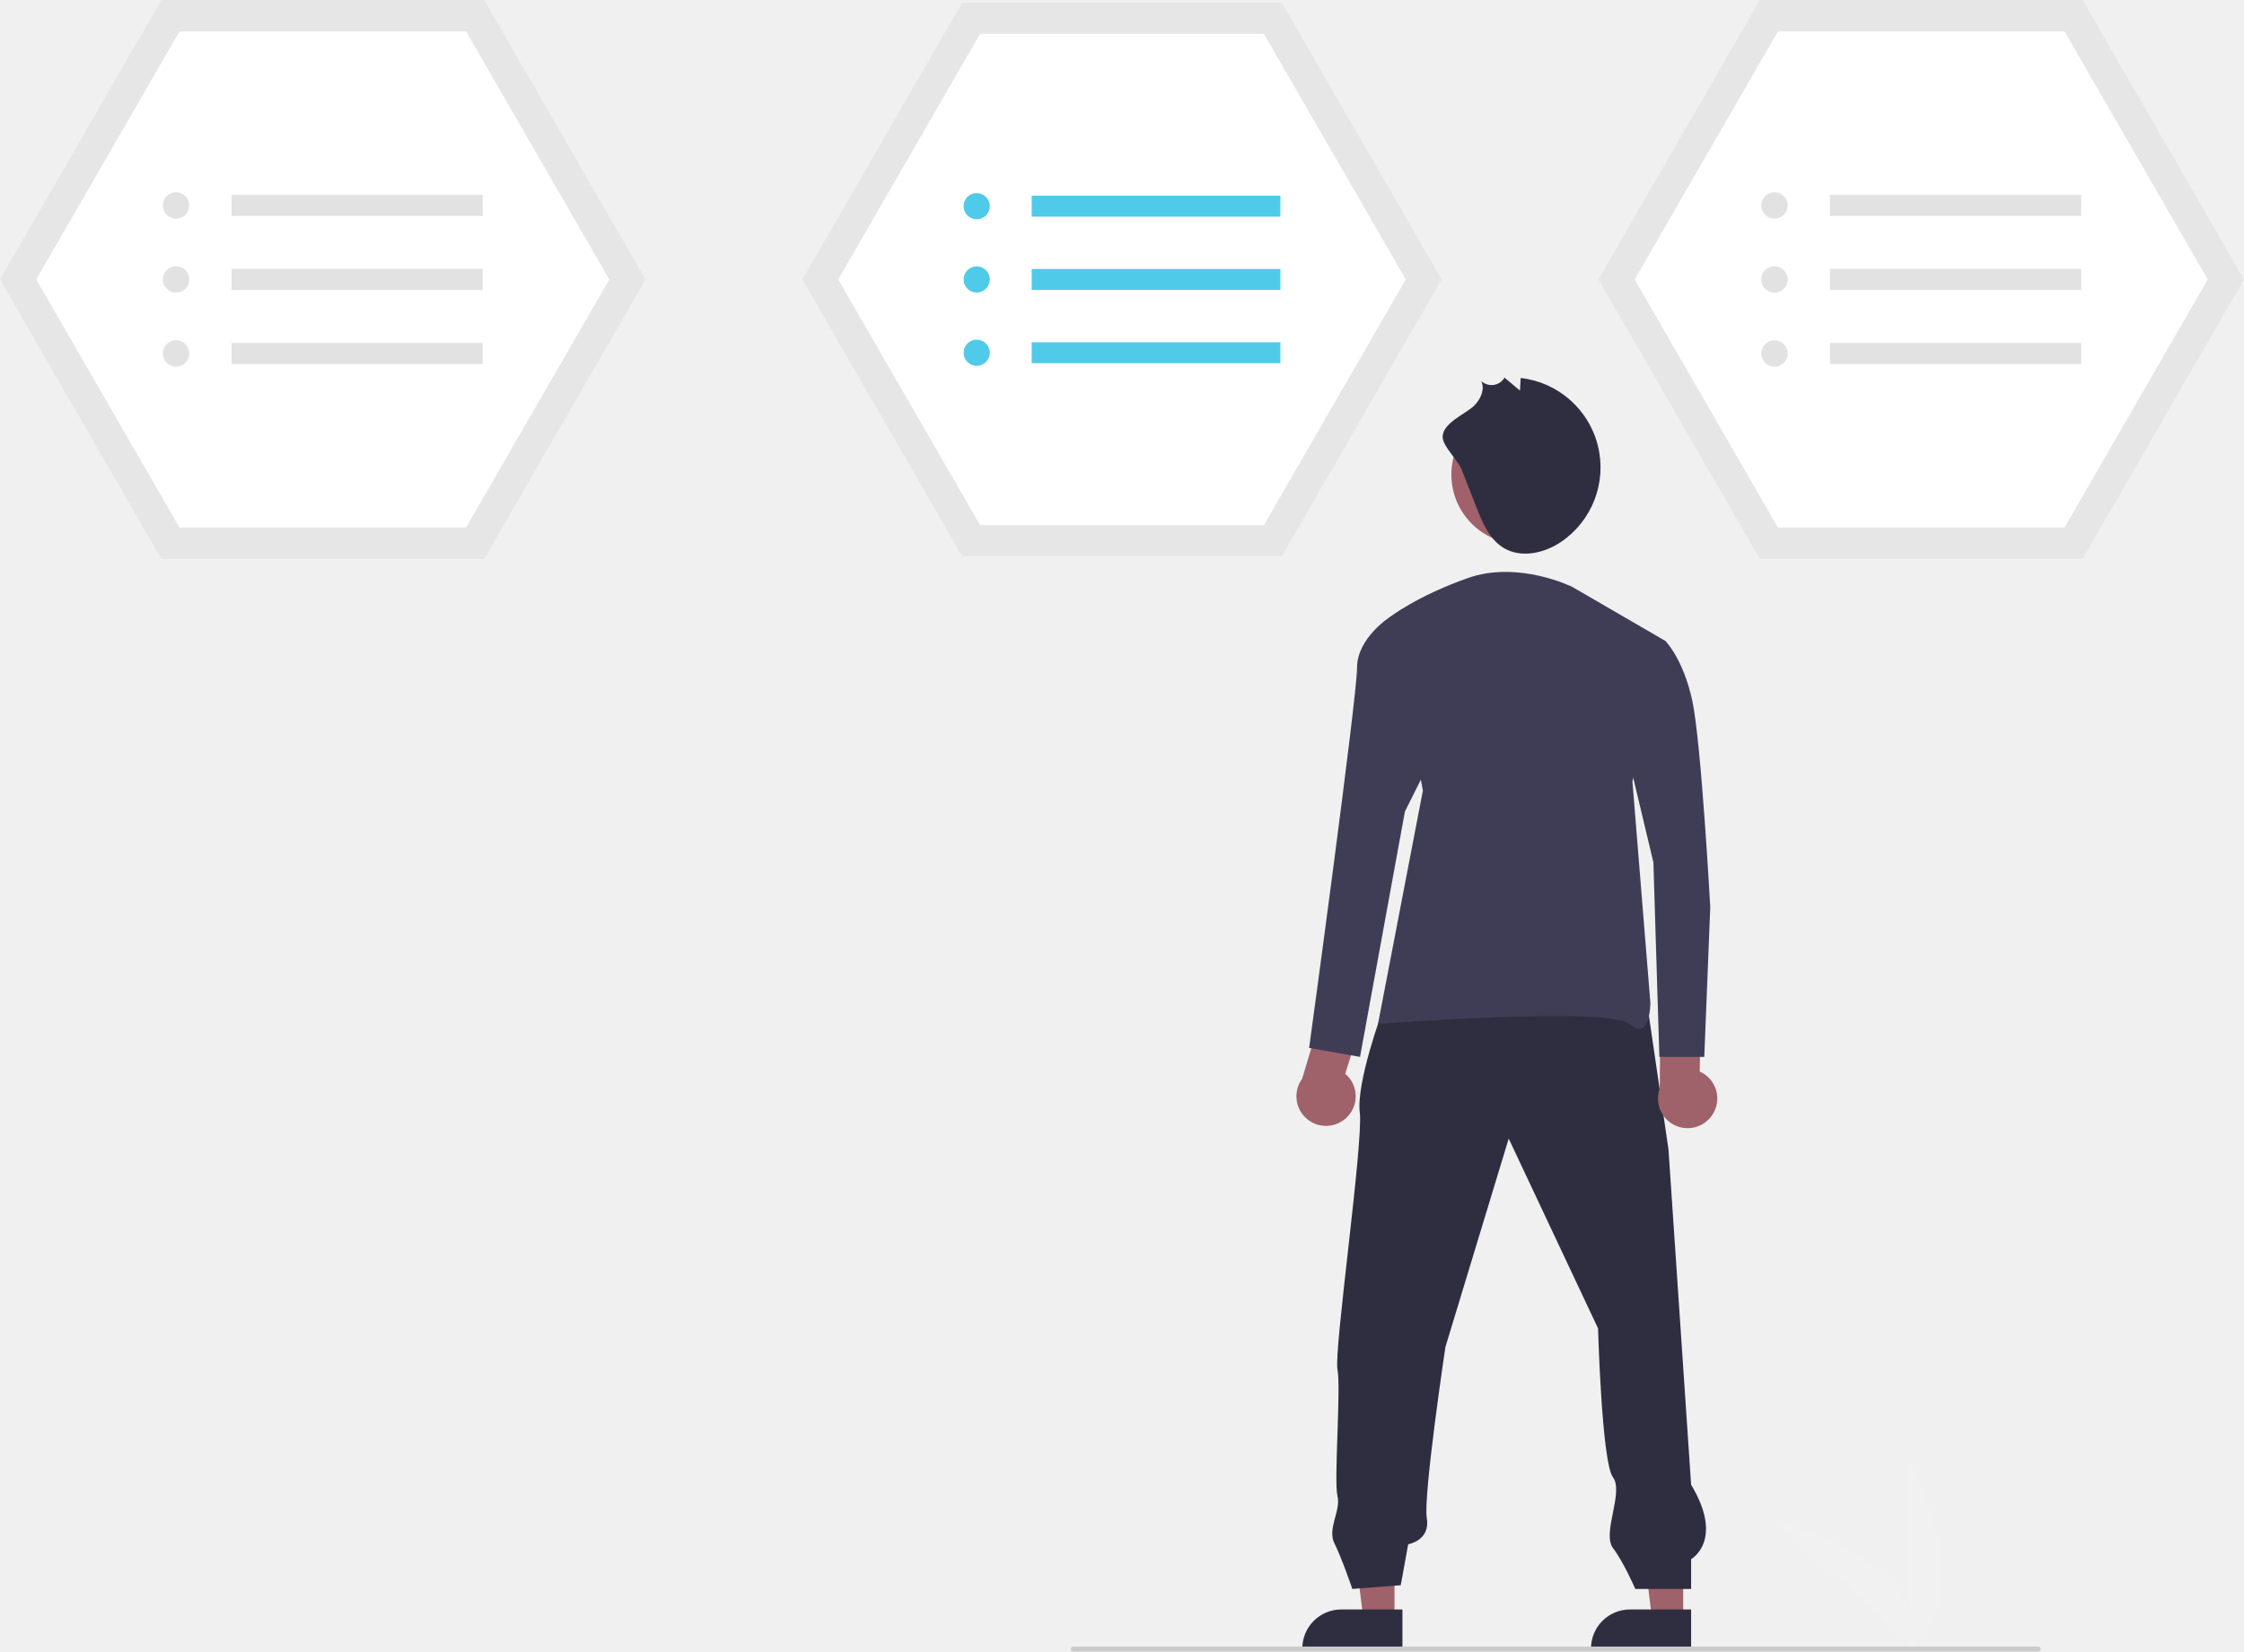
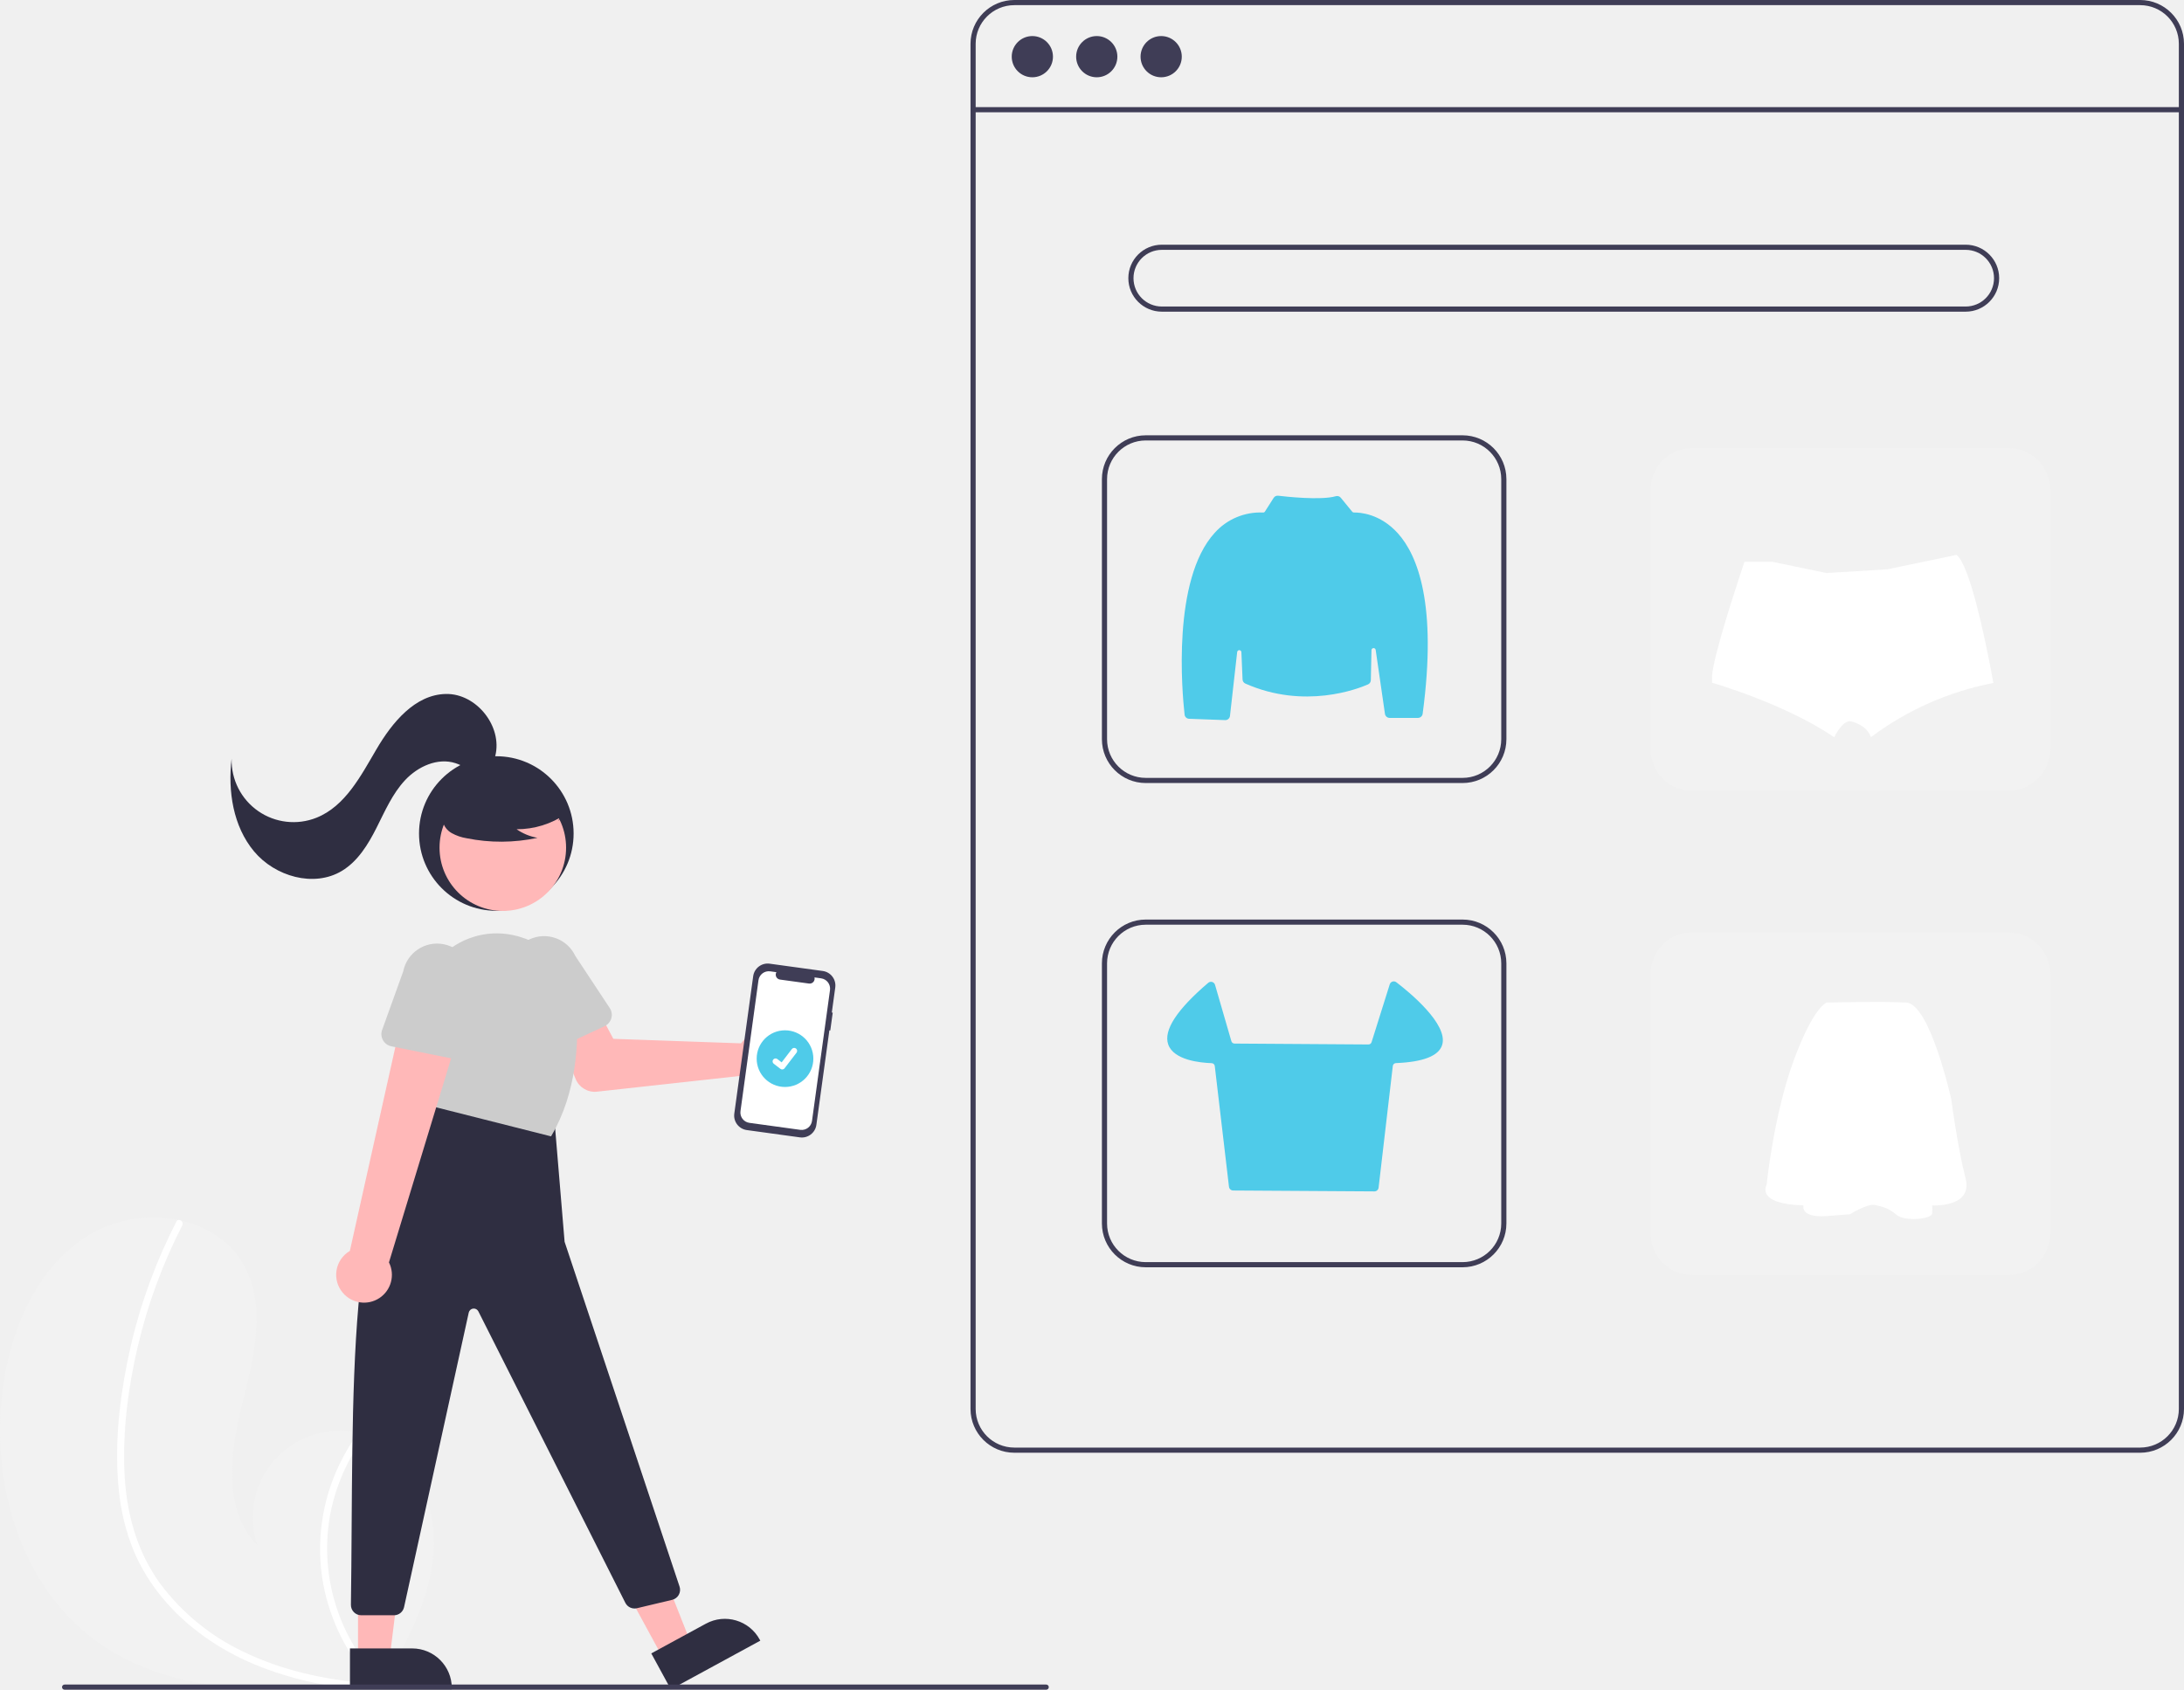
- <svg xmlns="http://www.w3.org/2000/svg" id="b7fb801c-b669-4d81-9566-e146c3c40642" data-name="Layer 1" width="886.115" height="652.383" viewBox="0 0 886.115 652.383">
-   <path d="M911,774.062v-72.34S939.192,753.008,911,774.062Z" transform="translate(-156.9425 -123.8088)" fill="#f1f1f1" />
-   <path d="M912.741,774.049l-53.29-48.921S916.297,739.044,912.741,774.049Z" transform="translate(-156.9425 -123.8088)" fill="#f1f1f1" />
-   <polygon points="191.188 0 63.729 0 0 110.382 63.729 220.765 191.188 220.765 254.917 110.382 191.188 0" fill="#e6e6e6" />
-   <path d="M227.825,332.184H340.977l56.576-97.992L340.977,136.199H227.825l-56.576,97.992Z" transform="translate(-156.9425 -123.8088)" fill="#fff" />
-   <circle cx="69.516" cy="81.15" r="5.22" fill="#e2e2e2" />
-   <circle cx="69.516" cy="110.382" r="5.22" fill="#e2e2e2" />
-   <circle cx="69.516" cy="139.615" r="5.22" fill="#e2e2e2" />
-   <rect x="91.44" y="76.974" width="99.181" height="8.352" fill="#e2e2e2" />
-   <rect x="91.44" y="106.206" width="99.181" height="8.352" fill="#e2e2e2" />
-   <rect x="91.44" y="135.439" width="99.181" height="8.352" fill="#e2e2e2" />
-   <polygon points="822.386 0 694.927 0 631.198 110.382 694.927 220.765 822.386 220.765 886.115 110.382 822.386 0" fill="#e6e6e6" />
-   <path d="M859.023,332.184h113.152l56.576-97.992-56.576-97.992H859.023l-56.576,97.992Z" transform="translate(-156.9425 -123.8088)" fill="#fff" />
-   <circle cx="700.714" cy="81.15" r="5.22" fill="#e2e2e2" />
-   <circle cx="700.714" cy="110.382" r="5.22" fill="#e2e2e2" />
-   <circle cx="700.714" cy="139.615" r="5.22" fill="#e2e2e2" />
-   <rect x="722.638" y="76.974" width="99.181" height="8.352" fill="#e2e2e2" />
-   <rect x="722.638" y="106.206" width="99.181" height="8.352" fill="#e2e2e2" />
-   <rect x="722.638" y="135.439" width="99.181" height="8.352" fill="#e2e2e2" />
-   <polygon points="506.167 1.072 379.946 1.072 316.836 110.382 379.946 219.693 506.167 219.693 569.279 110.382 506.167 1.072" fill="#e6e6e6" />
-   <path d="M543.973,331.232H656.026L712.053,234.191,656.026,137.15H543.973l-56.027,97.041Z" transform="translate(-156.9425 -123.8088)" fill="#fff" />
-   <circle cx="385.677" cy="81.434" r="5.169" fill="#4fcbe9" />
-   <circle cx="385.677" cy="110.382" r="5.169" fill="#4fcbe9" />
-   <circle cx="385.677" cy="139.331" r="5.169" fill="#4fcbe9" />
-   <rect x="407.389" y="77.298" width="98.218" height="8.271" fill="#4fcbe9" />
-   <rect x="407.389" y="106.247" width="98.218" height="8.271" fill="#4fcbe9" />
-   <rect x="407.389" y="135.195" width="98.218" height="8.271" fill="#4fcbe9" />
-   <polygon points="550.665 639.737 538.405 639.736 532.573 592.448 550.667 592.449 550.665 639.737" fill="#9f616a" />
-   <path d="M710.734,775.43l-39.531-.001v-.5a15.387,15.387,0,0,1,15.386-15.386h.001l24.144.001Z" transform="translate(-156.9425 -123.8088)" fill="#2f2e41" />
-   <polygon points="664.665 639.737 652.405 639.736 646.573 592.448 664.667 592.449 664.665 639.737" fill="#9f616a" />
-   <path d="M824.734,775.43l-39.531-.001v-.5a15.387,15.387,0,0,1,15.386-15.386h.001l24.144.001Z" transform="translate(-156.9425 -123.8088)" fill="#2f2e41" />
-   <path d="M702.721,523.571s-10.291,27.932-8.82,39.692-10.291,94.085-8.82,101.436-1.47,44.102,0,49.983-4.126,12.904-1.186,18.784,7.066,17.968,7.066,17.968l19.111-1.47,2.94-16.171s8.82-1.47,7.35-10.291,7.35-67.624,7.35-67.624l24.991-82.324,35.282,74.974s1.47,52.923,5.88,58.803-4.41,22.051,0,27.932,8.82,16.171,8.82,16.171h22.051V739.672s13.231-7.35,0-29.402l-8.94-132.427-8.82-60.273Z" transform="translate(-156.9425 -123.8088)" fill="#2f2e41" />
-   <circle cx="600.581" cy="187.456" r="27.457" fill="#a0616a" />
-   <path d="M734.157,309.371q2.906,7.425,5.812,14.85c2.382,6.085,5.11,12.596,10.693,15.992,6.893,4.193,16.099,2.149,22.767-2.394a35.553,35.553,0,0,0-16.003-64.709l-.276,4.97-6.099-5.112a5.93,5.93,0,0,1-9.217,1.304c1.602,3.321-.247,7.372-2.917,9.916-3.281,3.125-12.664,6.881-12.275,12.469C726.903,300.385,732.645,305.507,734.157,309.371Z" transform="translate(-156.9425 -123.8088)" fill="#2f2e41" />
-   <path d="M833.104,564.187a11.626,11.626,0,0,0-4.982-17.117l.549-26.562-16.06-4.27-.248,37.522a11.689,11.689,0,0,0,20.742,10.428Z" transform="translate(-156.9425 -123.8088)" fill="#9f616a" />
-   <path d="M777.92,355.692s-21.277-10.639-41.373-3.546-30.734,15.367-30.734,15.367l13.003,68.56-17.731,92.202s91.02-7.092,99.294,0,8.275-8.275,8.275-8.275L801.561,432.527l13.003-55.558Z" transform="translate(-156.9425 -123.8088)" fill="#3f3d56" />
-   <path d="M688.115,565.76a11.626,11.626,0,0,0,.024-17.827l7.984-25.34-14.215-8.608-10.773,35.943a11.689,11.689,0,0,0,16.98,15.832Z" transform="translate(-156.9425 -123.8088)" fill="#9f616a" />
-   <path d="M714.087,367.513H705.813s-13.003,8.275-13.003,20.095-18.913,150.124-18.913,150.124l20.095,3.546,17.731-96.93,13.003-26.006Z" transform="translate(-156.9425 -123.8088)" fill="#3f3d56" />
-   <path d="M792.104,376.97h22.459s7.092,7.092,10.639,23.642,7.092,81.563,7.092,81.563L829.931,541.278H812.2l-2.364-76.835L798.015,414.796Z" transform="translate(-156.9425 -123.8088)" fill="#3f3d56" />
-   <path d="M961.783,776.191h-381a1,1,0,0,1,0-2h381a1,1,0,0,1,0,2Z" transform="translate(-156.9425 -123.8088)" fill="#cbcbcb" />
+ <svg xmlns="http://www.w3.org/2000/svg" id="a03e49aa-1ede-49ab-95c4-f5a45b19bb50" data-name="Layer 1" width="847.693" height="656" viewBox="0 0 847.693 656">
+   <path d="M213.747,759.288c26.423,19.035,60.664,19.991,93.762,17.652,4.622-.326,9.211-.709,13.757-1.122.027-.007.064-.005.091-.012.218-.021.437-.042.646-.054.938-.088,1.877-.176,2.807-.264l-.22.419-.689,1.3c.248-.435.495-.861.743-1.296.073-.131.155-.261.227-.391,8.574-14.921,17.078-30.39,19.248-47.428,2.242-17.685-4.059-37.709-19.624-46.401a31.407,31.407,0,0,0-6.445-2.699c-.931-.283-1.874-.512-2.828-.715a33.664,33.664,0,0,0-39.149,43.762c-13.196-13.531-10.734-35.482-6.182-53.827,4.561-18.345,10.082-38.758.806-55.236-5.156-9.172-14.224-14.862-24.401-17.154-.312-.067-.624-.135-.937-.193a49.13,49.13,0,0,0-35.297,6.185c-19.458,12.262-29.452,35.51-32.696,58.284C172.141,696.745,183.706,737.644,213.747,759.288Z" transform="translate(-176.1535 -122)" fill="#f2f2f2" />
+   <path d="M222.278,700.541a83.518,83.518,0,0,0,5.764,23.535,72.52,72.52,0,0,0,11.26,18.392c9.497,11.424,22.054,20.012,35.691,25.735a133.728,133.728,0,0,0,32.517,8.737c4.622-.326,9.211-.709,13.757-1.122.027-.007.064-.005.091-.012.218-.021.437-.042.646-.054.938-.088,1.877-.176,2.807-.264l-.22.419-.689,1.3c.248-.435.495-.861.743-1.296.073-.131.155-.261.227-.391a73.922,73.922,0,0,1-20.717-64.665,74.556,74.556,0,0,1,13.896-31.863c-.931-.283-1.874-.512-2.828-.715a77.299,77.299,0,0,0-7.051,11.679,75.742,75.742,0,0,0-6.535,47.12,77.438,77.438,0,0,0,19.62,38.625c-.883-.062-1.774-.134-2.646-.214-16.522-1.4-33.01-4.952-47.995-12.227a86.44,86.44,0,0,1-32.382-26.57c-9.076-12.517-13.075-27.572-13.762-42.874-.728-16.382,1.397-33.052,5.136-48.983a205.598,205.598,0,0,1,17.276-47.06,1.478,1.478,0,0,0-.587-1.951,1.257,1.257,0,0,0-.937-.193,1.095,1.095,0,0,0-.723.619c-.945,1.843-1.872,3.688-2.763,5.554a207.931,207.931,0,0,0-16.277,48.823C222.313,666.913,220.56,683.953,222.278,700.541Z" transform="translate(-176.1535 -122)" fill="#fff" />
+   <path d="M1006.846,686h-437a17.019,17.019,0,0,1-17-17V139a17.019,17.019,0,0,1,17-17h437a17.019,17.019,0,0,1,17,17V669A17.019,17.019,0,0,1,1006.846,686Zm-437-562a15.017,15.017,0,0,0-15,15V669a15.017,15.017,0,0,0,15,15h437a15.017,15.017,0,0,0,15-15V139a15.017,15.017,0,0,0-15-15Z" transform="translate(-176.1535 -122)" fill="#3f3d56" />
+   <rect x="377.693" y="41.59" width="469" height="2" fill="#3f3d56" />
+   <circle cx="400.693" cy="22" r="8" fill="#3f3d56" />
+   <circle cx="425.693" cy="22" r="8" fill="#3f3d56" />
+   <circle cx="450.693" cy="22" r="8" fill="#3f3d56" />
+   <path d="M939.106,243h-312a13,13,0,0,1,0-26h312a13,13,0,0,1,0,26Zm-312-24a11,11,0,0,0,0,22h312a11,11,0,0,0,0-22Z" transform="translate(-176.1535 -122)" fill="#3f3d56" />
+   <path d="M743.846,426h-123a17.019,17.019,0,0,1-17-17V308a17.019,17.019,0,0,1,17-17h123a17.019,17.019,0,0,1,17,17V409A17.019,17.019,0,0,1,743.846,426Zm-123-133a15.017,15.017,0,0,0-15,15V409a15.017,15.017,0,0,0,15,15h123a15.017,15.017,0,0,0,15-15V308a15.017,15.017,0,0,0-15-15Z" transform="translate(-176.1535 -122)" fill="#3f3d56" />
+   <rect x="640.693" y="174" width="155" height="133" rx="16" fill="#f2f2f2" />
+   <path d="M743.846,614h-123a17.019,17.019,0,0,1-17-17V496a17.019,17.019,0,0,1,17-17h123a17.019,17.019,0,0,1,17,17V597A17.019,17.019,0,0,1,743.846,614Zm-123-133a15.017,15.017,0,0,0-15,15V597a15.017,15.017,0,0,0,15,15h123a15.017,15.017,0,0,0,15-15V496a15.017,15.017,0,0,0-15-15Z" transform="translate(-176.1535 -122)" fill="#3f3d56" />
+   <rect x="640.693" y="362" width="155" height="133" rx="16" fill="#f2f2f2" />
+   <path d="M651.738,401.573q-.033,0-.067-.001l-13.99-.518a1.808,1.808,0,0,1-1.743-1.613c-.963-8.591-4.926-52.371,11.675-70.567a23.747,23.747,0,0,1,18.788-7.892.786.786,0,0,0,.721-.376l3.387-5.322a1.836,1.836,0,0,1,1.753-.831c2.715.328,16.556,1.877,22.376.192a1.821,1.821,0,0,1,1.923.592l4.448,5.436a.779.779,0,0,0,.649.301c2.262-.045,10.194.393,17.135,8.157,7.517,8.407,15.274,27.376,9.543,69.996a1.833,1.833,0,0,1-1.809,1.584H715.51a1.832,1.832,0,0,1-1.803-1.561l-3.599-24.836a.822.822,0,0,0-1.635.101l-.248,11.661a1.826,1.826,0,0,1-1.083,1.627c-3.928,1.727-24.683,9.827-47.622-.318a1.838,1.838,0,0,1-1.083-1.594l-.451-10.595a.822.822,0,0,0-1.638-.057l-2.796,24.817A1.831,1.831,0,0,1,651.738,401.573Z" transform="translate(-176.1535 -122)" fill="#4fcbe9" />
+   <path d="M709.612,584.539h-.01l-54.821-.347a1.637,1.637,0,0,1-1.613-1.444l-5.515-46.873a1.262,1.262,0,0,0-1.218-1.122c-4.352-.142-14.707-1.134-16.852-7.263-1.911-5.459,3.316-13.51,15.535-23.931a1.637,1.637,0,0,1,2.636.786l6.343,21.885a1.28,1.28,0,0,0,1.213.918l51.979.349a1.265,1.265,0,0,0,1.222-.891l7.058-22.458a1.634,1.634,0,0,1,2.551-.81c4.816,3.678,20.332,16.307,17.778,24.384-1.337,4.23-7.37,6.588-17.93,7.008a1.266,1.266,0,0,0-1.214,1.122l-5.517,47.242A1.633,1.633,0,0,1,709.612,584.539Z" transform="translate(-176.1535 -122)" fill="#4fcbe9" />
+   <path d="M949.846,387.153a115.565,115.565,0,0,0-47.505,21.039,8.811,8.811,0,0,0-3.788-4.499,13.302,13.302,0,0,0-3.844-1.615c-1.236-.315-2.423.436-3.513,1.518a19.892,19.892,0,0,0-3.126,4.628c-18.826-12.922-47.384-21.168-47.384-21.168V384.472a14.27,14.27,0,0,1,.186-1.817c.097-.695.218-1.308.372-2.059,2.423-12.325,12.001-40.487,12.001-40.487h10.83l20.999,4.361,23.623-1.446,23.793-4.951,3.085-.646c5.145,4.038,10.984,32.305,13.278,44.339.291,1.526.517,2.786.686,3.715C949.741,386.531,949.846,387.153,949.846,387.153Z" transform="translate(-176.1535 -122)" fill="#fff" />
+   <path d="M885.223,511.219h0s-5.031,1.258-12.832,22.389-10.566,48.434-10.566,48.434-4.387,7.429,14.339,7.926c0,0-1.506,4.906,9.059,4.153s9.045-.746,9.045-.746,6.793-4.277,9.812-3.524,4.906,1.009,8.175,3.773,13.717,1.638,13.841-.497a19.739,19.739,0,0,0,0-3.151s15.976,1.009,12.957-10.566-5.535-30.571-5.535-30.571-8.175-37.108-17.49-37.612S885.223,511.219,885.223,511.219Z" transform="translate(-176.1535 -122)" fill="#fff" />
+   <circle cx="192.64" cy="323.596" r="30" fill="#2f2e41" />
+   <circle cx="195.16" cy="329.092" r="24.561" fill="#ffb8b8" />
+   <path d="M464.852,525.797a10.526,10.526,0,0,0-1.072,1.264L414.218,525.31,408.549,514.679l-17.162,6.458,8.206,19.796a8,8,0,0,0,8.263,4.889l56.084-6.158a10.497,10.497,0,1,0,.911-13.866Z" transform="translate(-176.1535 -122)" fill="#ffb8b8" />
+   <path d="M384.785,530.696a4.812,4.812,0,0,1-2.643-3.017l-6.903-23.169a13.377,13.377,0,0,1,24.208-11.392l13.372,20.235a4.817,4.817,0,0,1-1.981,7.02L388.796,530.666A4.811,4.811,0,0,1,384.785,530.696Z" transform="translate(-176.1535 -122)" fill="#ccc" />
+   <polygon points="257.446 643.927 268.214 638.065 250.729 593.743 234.837 602.394 257.446 643.927" fill="#ffb8b8" />
+   <path d="M428.94,763.906l21.205-11.544.001-0a15.386,15.386,0,0,1,20.87,6.158l.239.439-34.72,18.9Z" transform="translate(-176.1535 -122)" fill="#2f2e41" />
+   <polygon points="138.959 643.975 151.218 643.975 157.051 596.687 138.956 596.688 138.959 643.975" fill="#ffb8b8" />
+   <path d="M311.985,761.973l24.144-.001h.001A15.386,15.386,0,0,1,351.516,777.358v.5l-39.531.001Z" transform="translate(-176.1535 -122)" fill="#2f2e41" />
+   <path d="M391.294,556.096l4,48,44.619,133.856a4,4,0,0,1-2.868,5.156l-13.675,3.256a4,4,0,0,1-4.498-2.091l-57.044-113.153a2,2,0,0,0-3.739.472L332.984,745.954a4,4,0,0,1-3.907,3.142H316.355a3.993,3.993,0,0,1-3.997-4.054c1.166-79.297-2.68-169.653,27.936-183.946l5-13Z" transform="translate(-176.1535 -122)" fill="#2f2e41" />
+   <path d="M343.854,551.5l-5.156-31.178a30.877,30.877,0,0,1,9.769-28.006,30.361,30.361,0,0,1,28.331-6.925c.292.078.585.159.878.241a30.783,30.783,0,0,1,22.228,27.346c.984,13.54.104,33.184-9.678,49.87l-.19.324Z" transform="translate(-176.1535 -122)" fill="#ccc" />
+   <path d="M395.747,438.038a33.405,33.405,0,0,1-19.091,5.9,20.471,20.471,0,0,0,8.114,3.338,67.359,67.359,0,0,1-27.514.155,17.807,17.807,0,0,1-5.76-1.978,7.289,7.289,0,0,1-3.555-4.755c-.604-3.449,2.083-6.582,4.876-8.693a35.967,35.967,0,0,1,30.224-6.04c3.376.873,6.759,2.347,8.951,5.059s2.843,6.891.753,9.684Z" transform="translate(-176.1535 -122)" fill="#2f2e41" />
+   <path d="M368.399,415.448c2.847-11.496-7.357-24.268-19.198-24.029-12.013.243-20.854,11.099-26.931,21.464S310.154,435,298.997,439.463a24.029,24.029,0,0,1-32.946-22.894c-1.498,12.593.577,26.219,8.699,35.959s23.233,14.13,34.095,7.584c6.204-3.739,10.169-10.237,13.438-16.701s6.178-13.279,11.131-18.564,12.612-8.792,19.506-6.569c2.736.883,5.191,2.603,8.018,3.126s6.386-.82,6.772-3.669Z" transform="translate(-176.1535 -122)" fill="#2f2e41" />
+   <path d="M309.202,623.891a10.743,10.743,0,0,1,2.743-16.243l21.305-95.497,21.613,8.871-27.738,91.081a10.801,10.801,0,0,1-17.922,11.788Z" transform="translate(-176.1535 -122)" fill="#ffb8b8" />
+   <path d="M324.809,525.85a4.812,4.812,0,0,1-.337-3.997l8.193-22.745a13.377,13.377,0,0,1,26.245,5.197l-1.245,24.222a4.817,4.817,0,0,1-5.76,4.475L328.055,528.207A4.811,4.811,0,0,1,324.809,525.85Z" transform="translate(-176.1535 -122)" fill="#ccc" />
+   <path id="b06866c4-d0b9-420f-a9d2-389dd10be0a8" data-name="Path 22" d="M499.368,515.14l-.355-.049,1.337-9.723a5.68,5.68,0,0,0-4.854-6.401l-20.6-2.832a5.68,5.68,0,0,0-6.401,4.854l-7.332,53.34a5.68,5.68,0,0,0,4.854,6.401l20.6,2.832a5.68,5.68,0,0,0,6.401-4.854l5.045-36.697.355.049Z" transform="translate(-176.1535 -122)" fill="#3f3d56" />
+   <path id="fb337c3c-e64d-4daa-8f83-1de4a3033e68" data-name="Path 23" d="M494.849,501.82l-2.565-.353a1.922,1.922,0,0,1-2.124,2.381l-11.256-1.547a1.922,1.922,0,0,1-1.403-2.866l-2.395-.329a4.046,4.046,0,0,0-4.56,3.458L463.562,553.368a4.046,4.046,0,0,0,3.458,4.56l19.743,2.714a4.046,4.046,0,0,0,4.56-3.458h0l6.984-50.804a4.046,4.046,0,0,0-3.458-4.559Z" transform="translate(-176.1535 -122)" fill="#fff" />
+   <circle cx="304.693" cy="411" r="11" fill="#4fcbe9" />
+   <path d="M479.756,537.196a1.141,1.141,0,0,1-.686-.228l-.012-.009-2.585-1.979a1.148,1.148,0,1,1,1.397-1.823l1.674,1.284,3.957-5.16a1.148,1.148,0,0,1,1.61-.213l-.025.033.025-.033a1.15,1.15,0,0,1,.213,1.61l-4.654,6.07A1.149,1.149,0,0,1,479.756,537.196Z" transform="translate(-176.1535 -122)" fill="#fff" />
+   <path d="M582.228,778h-381a1,1,0,0,1,0-2h381a1,1,0,1,1,0,2Z" transform="translate(-176.1535 -122)" fill="#3f3d56" />
</svg>
